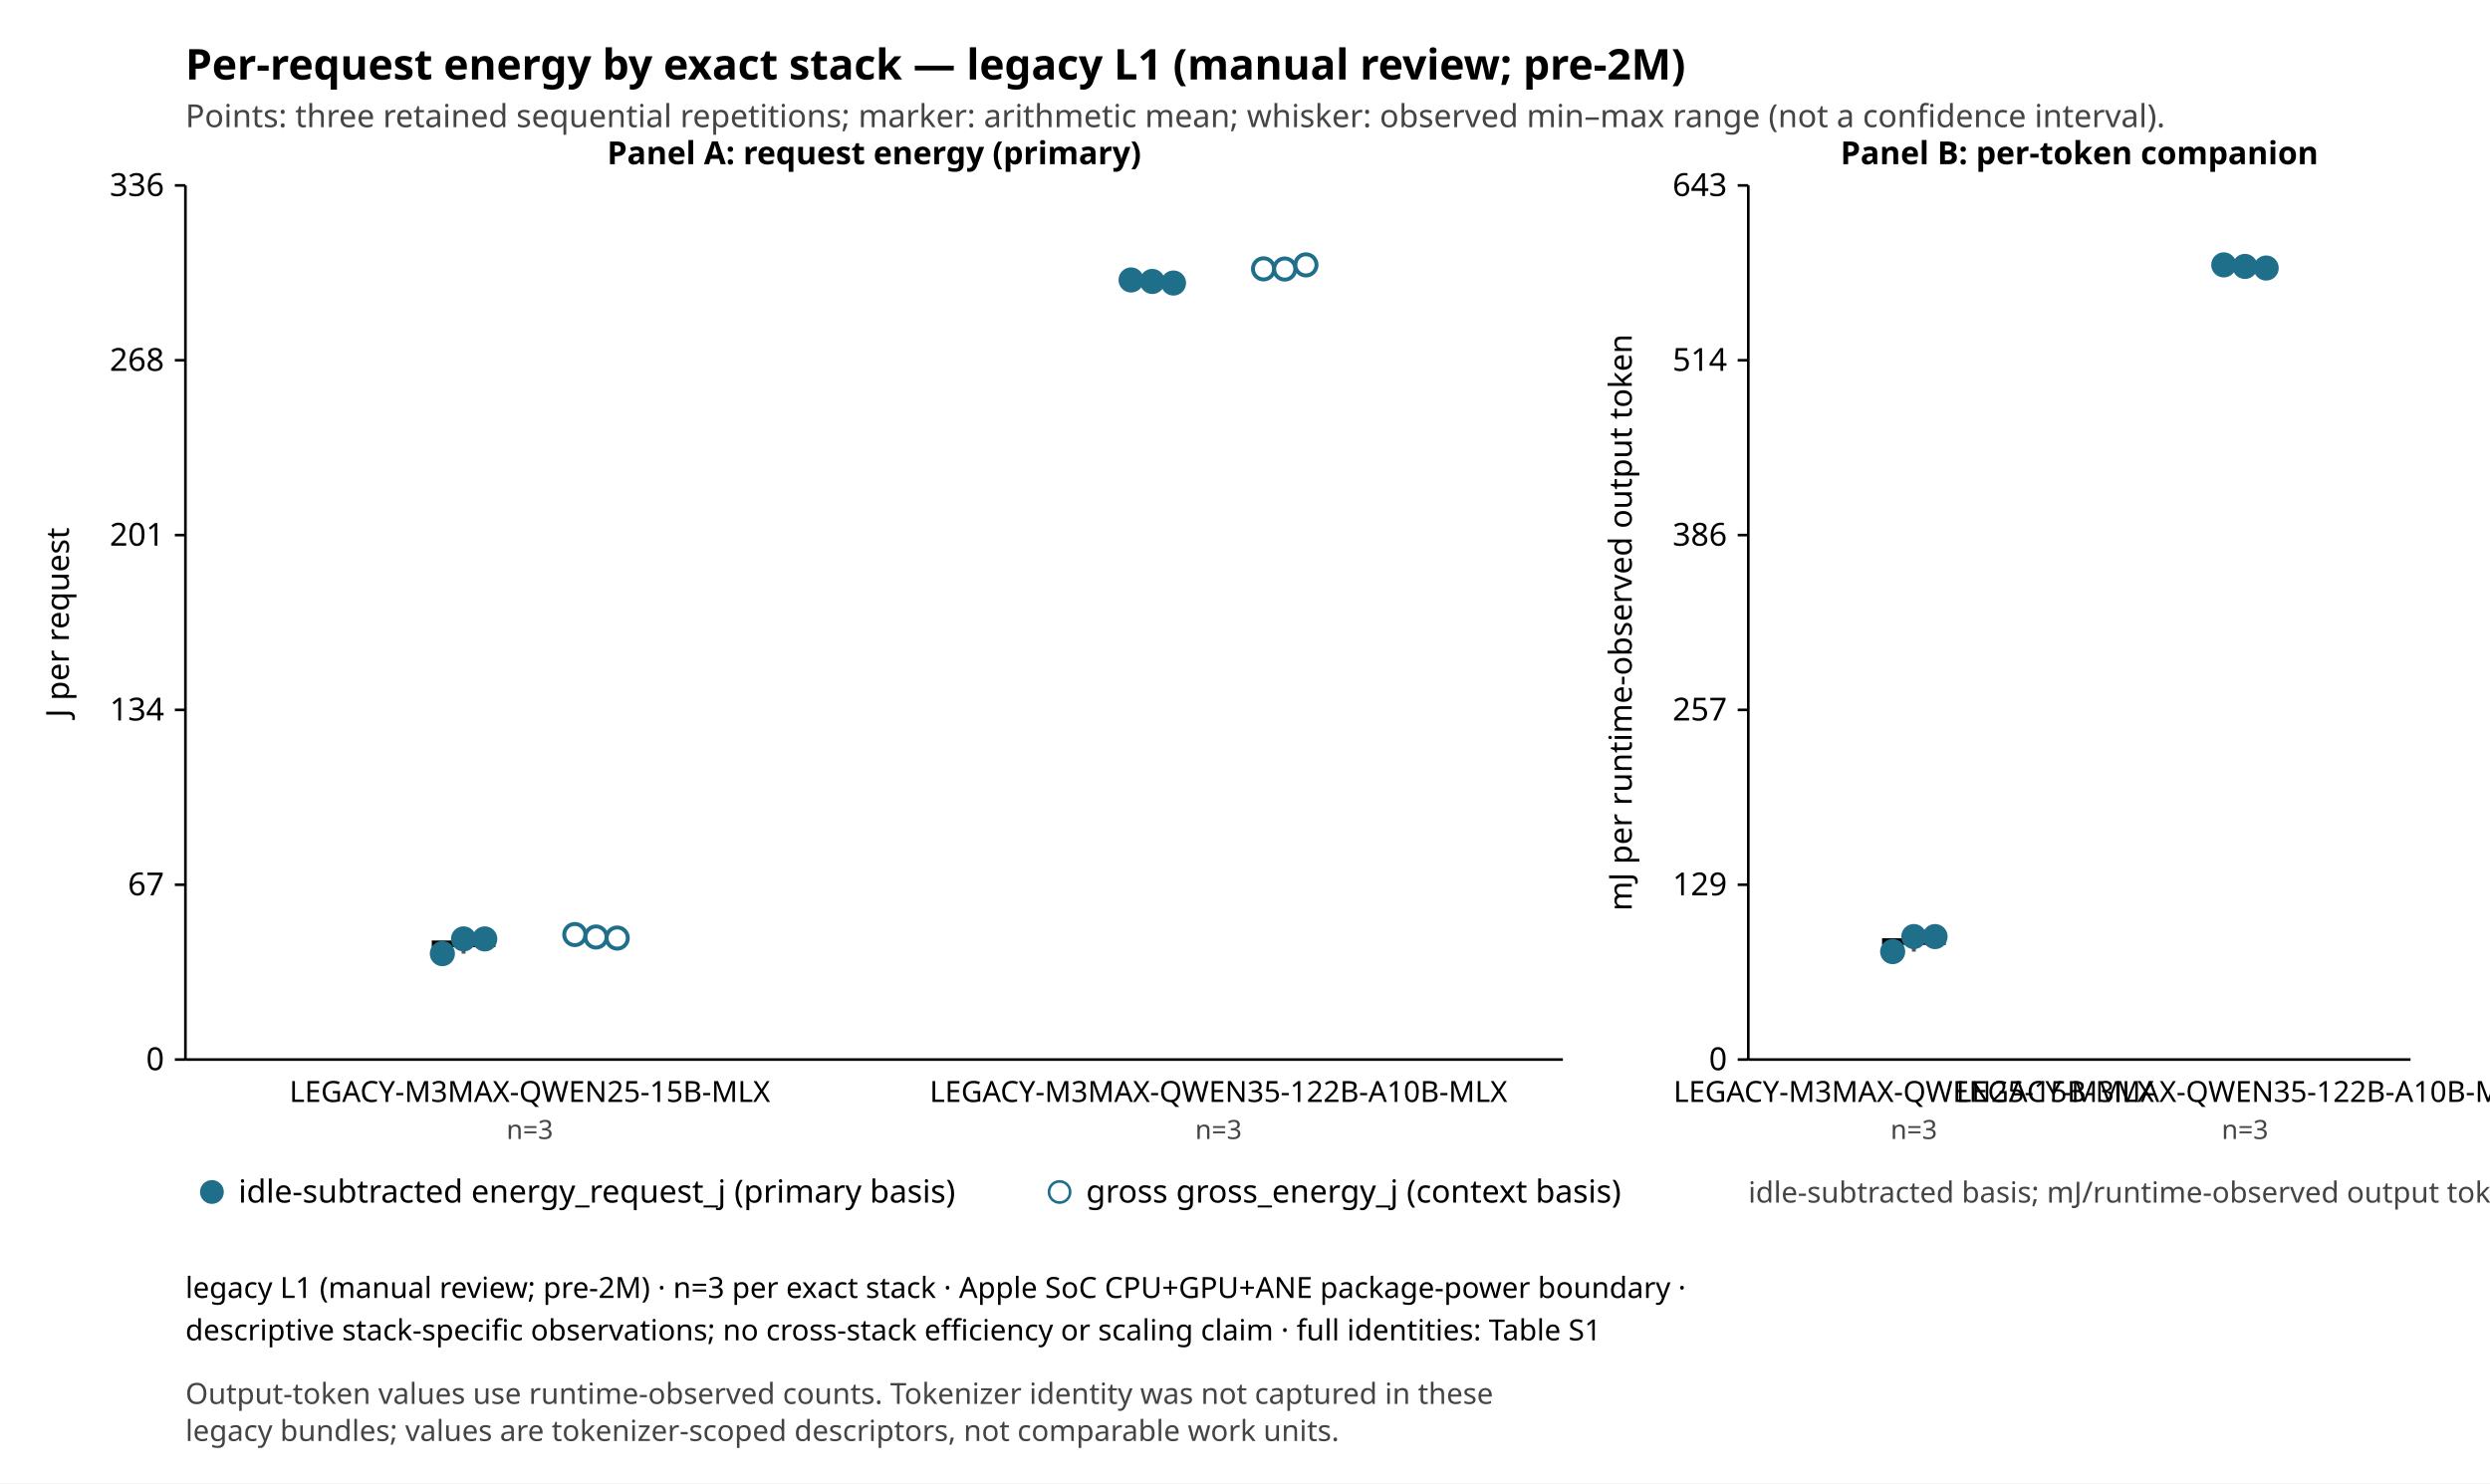
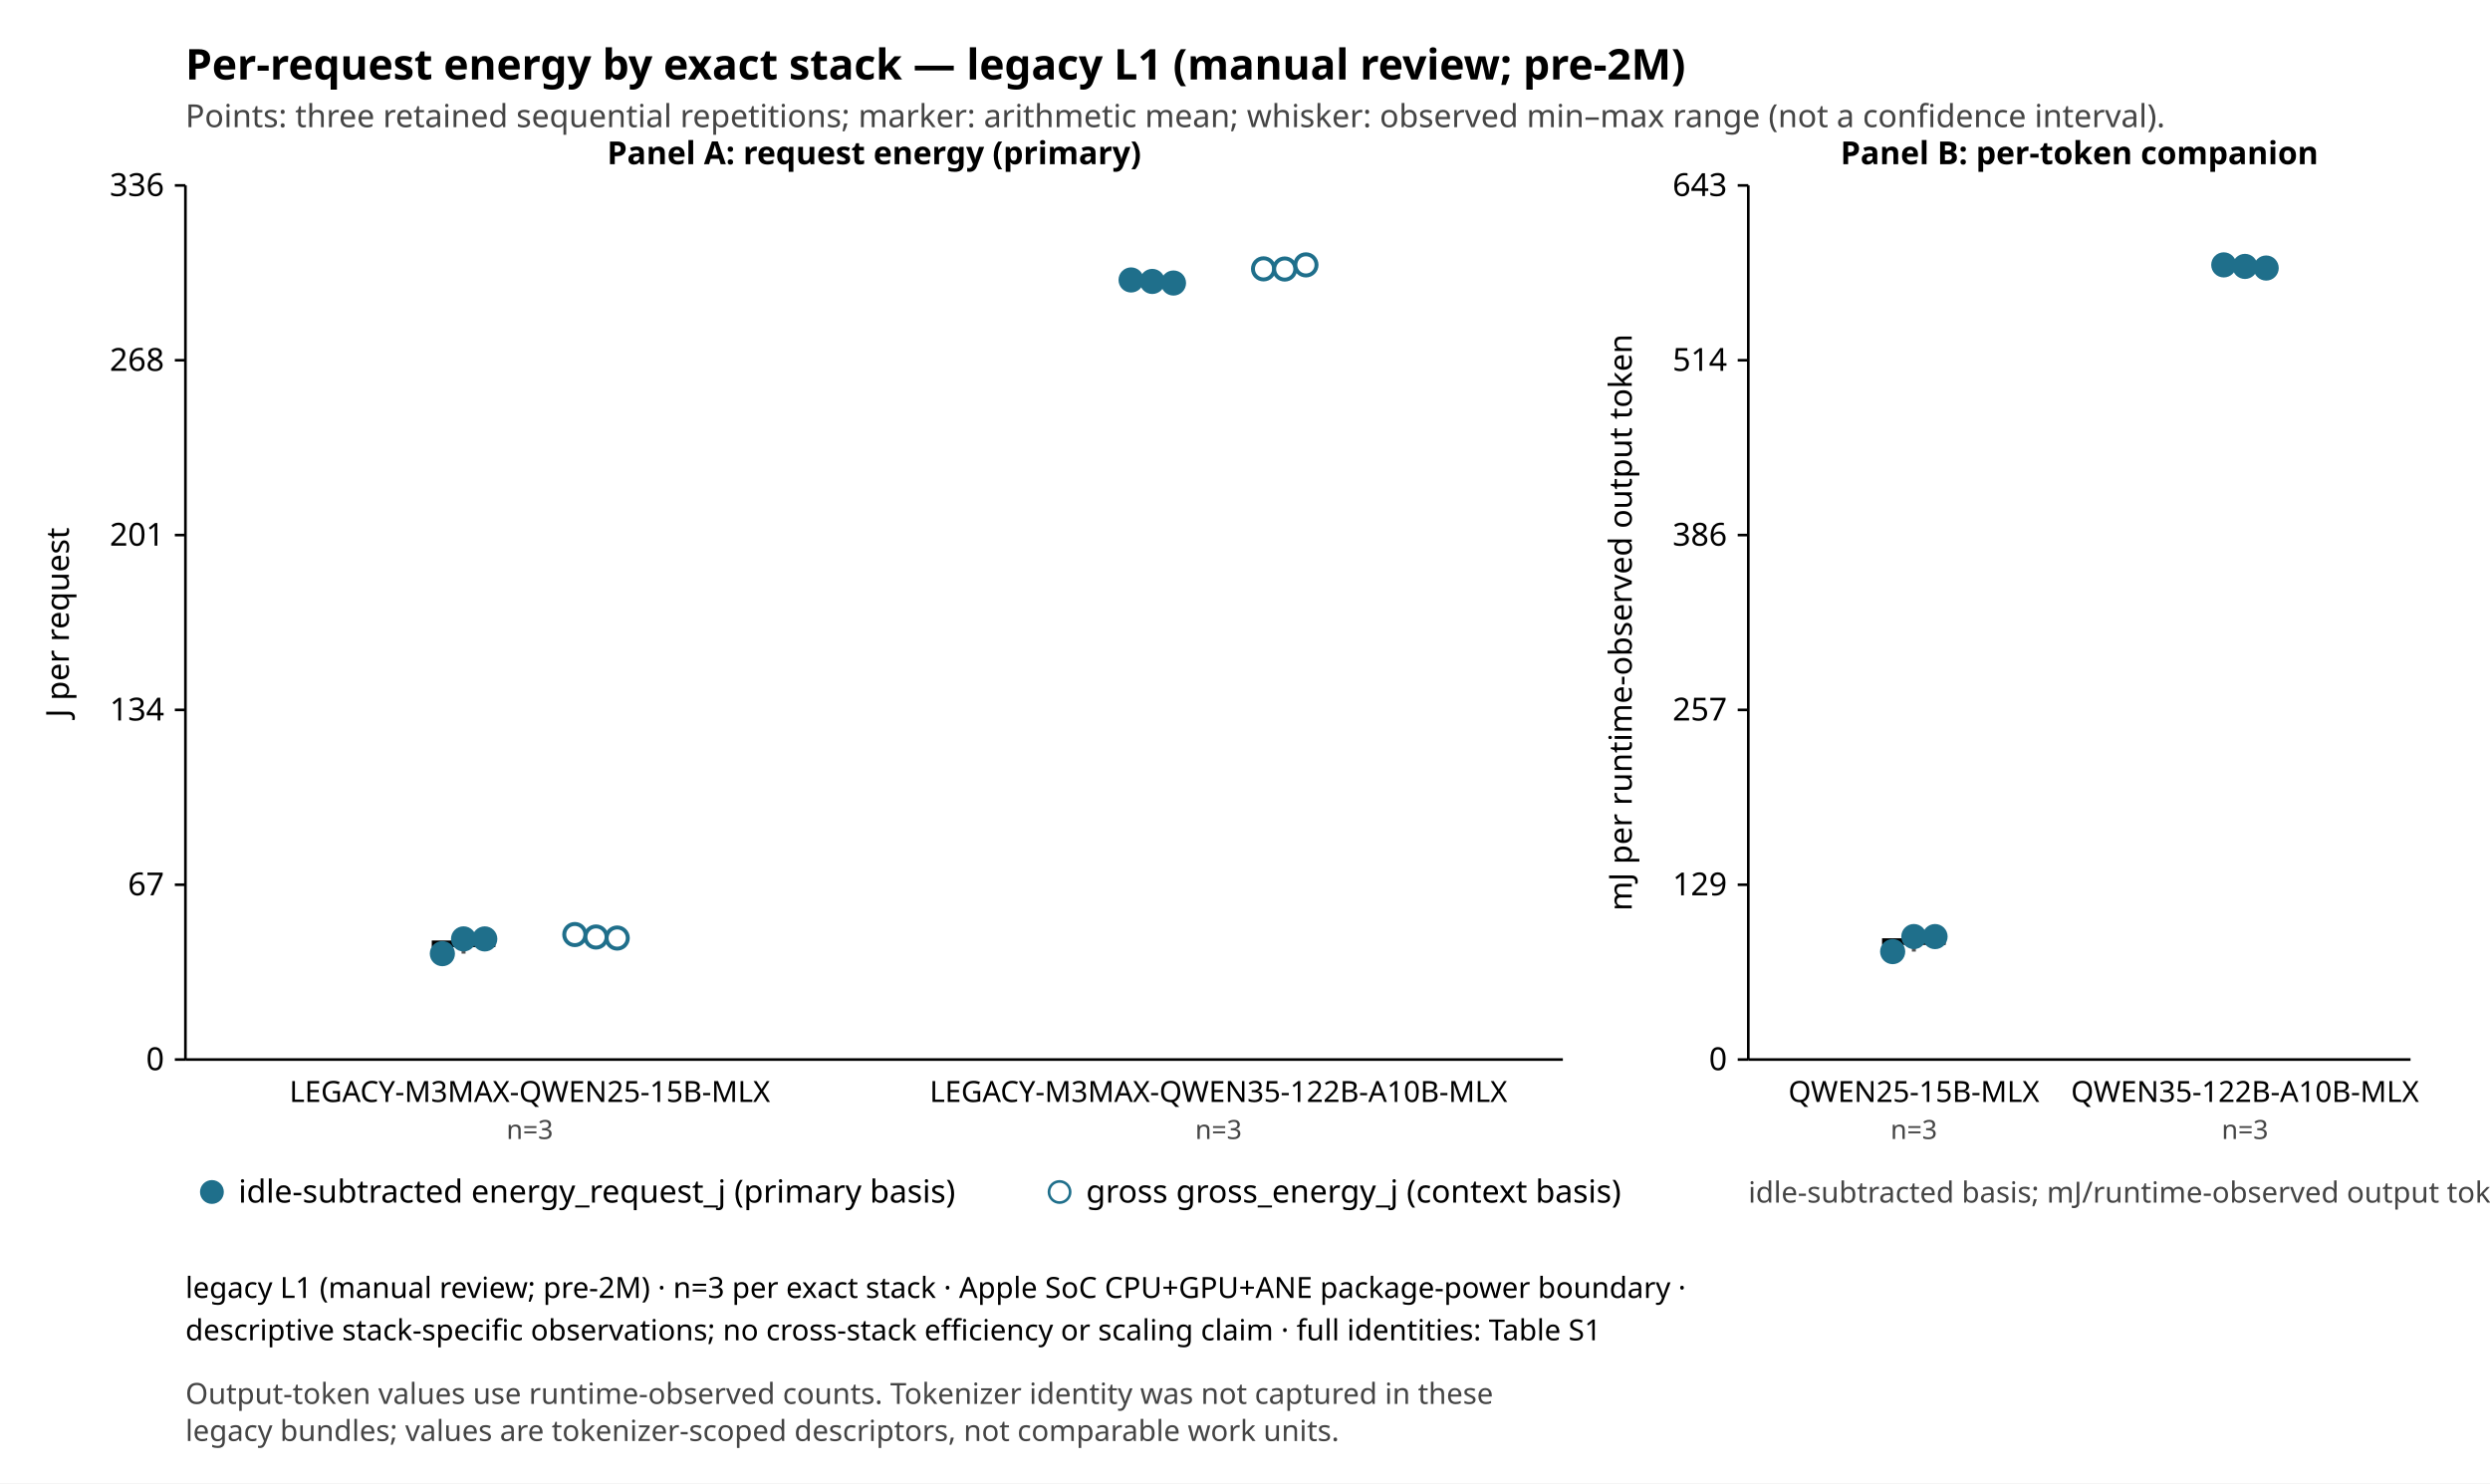
<svg xmlns="http://www.w3.org/2000/svg" viewBox="0 0 940 560" font-family="sans-serif" font-size="12">
  <rect x="0" y="0" width="940" height="560" fill="white" />
  <text x="70.0" y="30" font-size="16" font-weight="bold">Per-request energy by exact stack — legacy L1 (manual review; pre-2M)</text>
  <text x="70.0" y="48" font-size="12" fill="#444">Points: three retained sequential repetitions; marker: arithmetic mean; whisker: observed min–max range (not a confidence interval).</text>
  <line x1="70.00" y1="400.00" x2="590.00" y2="400.00" stroke="black" />
  <line x1="70.00" y1="70.00" x2="70.00" y2="400.00" stroke="black" />
  <line x1="66.00" y1="400.00" x2="70.00" y2="400.00" stroke="black" />
  <text x="62.00" y="404.00" text-anchor="end">0</text>
  <line x1="66.00" y1="334.00" x2="70.00" y2="334.00" stroke="black" />
  <text x="62.00" y="338.00" text-anchor="end">67</text>
  <line x1="66.00" y1="268.00" x2="70.00" y2="268.00" stroke="black" />
  <text x="62.00" y="272.00" text-anchor="end">134</text>
  <line x1="66.00" y1="202.00" x2="70.00" y2="202.00" stroke="black" />
  <text x="62.00" y="206.00" text-anchor="end">201</text>
  <line x1="66.00" y1="136.00" x2="70.00" y2="136.00" stroke="black" />
  <text x="62.00" y="140.00" text-anchor="end">268</text>
  <line x1="66.00" y1="70.00" x2="70.00" y2="70.00" stroke="black" />
  <text x="62.00" y="74.00" text-anchor="end">336</text>
  <text x="330.00" y="62.00" text-anchor="middle" font-weight="bold">Panel A: request energy (primary)</text>
  <text x="26.00" y="235.00" text-anchor="middle" transform="rotate(-90 26.00 235.00)">J per request</text>
  <line x1="660.00" y1="400.00" x2="910.00" y2="400.00" stroke="black" />
  <line x1="660.00" y1="70.00" x2="660.00" y2="400.00" stroke="black" />
  <line x1="656.00" y1="400.00" x2="660.00" y2="400.00" stroke="black" />
  <text x="652.00" y="404.00" text-anchor="end">0</text>
  <line x1="656.00" y1="334.00" x2="660.00" y2="334.00" stroke="black" />
  <text x="652.00" y="338.00" text-anchor="end">129</text>
  <line x1="656.00" y1="268.00" x2="660.00" y2="268.00" stroke="black" />
  <text x="652.00" y="272.00" text-anchor="end">257</text>
  <line x1="656.00" y1="202.00" x2="660.00" y2="202.00" stroke="black" />
  <text x="652.00" y="206.00" text-anchor="end">386</text>
  <line x1="656.00" y1="136.00" x2="660.00" y2="136.00" stroke="black" />
  <text x="652.00" y="140.00" text-anchor="end">514</text>
  <line x1="656.00" y1="70.00" x2="660.00" y2="70.00" stroke="black" />
  <text x="652.00" y="74.00" text-anchor="end">643</text>
  <text x="785.00" y="62.00" text-anchor="middle" font-weight="bold">Panel B: per-token companion</text>
  <text x="616.00" y="235.00" text-anchor="middle" transform="rotate(-90 616.00 235.00)">mJ per runtime-observed output token</text>
  <text x="200.00" y="416.00" text-anchor="middle" font-size="11">LEGACY-M3MAX-QWEN25-15B-MLX</text>
  <text x="200.00" y="430.00" text-anchor="middle" font-size="10" fill="#444">n=3</text>
  <line x1="175.00" y1="360.02" x2="175.00" y2="354.45" stroke="#555" stroke-width="1.5" />
  <line x1="163.00" y1="356.31" x2="187.00" y2="356.31" stroke="black" stroke-width="2.5" />
  <circle cx="167.00" cy="360.02" r="4" fill="#1f6f8b" stroke="#1f6f8b" stroke-width="1.5" />
  <circle cx="175.00" cy="354.45" r="4" fill="#1f6f8b" stroke="#1f6f8b" stroke-width="1.5" />
  <circle cx="183.00" cy="354.46" r="4" fill="#1f6f8b" stroke="#1f6f8b" stroke-width="1.5" />
  <line x1="225.00" y1="354.13" x2="225.00" y2="352.81" stroke="#555" stroke-width="1.5" />
  <line x1="213.00" y1="353.56" x2="237.00" y2="353.56" stroke="black" stroke-width="2.5" />
  <circle cx="217.00" cy="352.81" r="4" fill="white" stroke="#1f6f8b" stroke-width="1.5" />
  <circle cx="225.00" cy="353.74" r="4" fill="white" stroke="#1f6f8b" stroke-width="1.5" />
  <circle cx="233.00" cy="354.13" r="4" fill="white" stroke="#1f6f8b" stroke-width="1.5" />
  <text x="460.00" y="416.00" text-anchor="middle" font-size="11">LEGACY-M3MAX-QWEN35-122B-A10B-MLX</text>
  <text x="460.00" y="430.00" text-anchor="middle" font-size="10" fill="#444">n=3</text>
  <line x1="435.00" y1="106.85" x2="435.00" y2="105.69" stroke="#555" stroke-width="1.5" />
  <line x1="423.00" y1="106.26" x2="447.00" y2="106.26" stroke="black" stroke-width="2.5" />
  <circle cx="427.00" cy="105.69" r="4" fill="#1f6f8b" stroke="#1f6f8b" stroke-width="1.5" />
  <circle cx="435.00" cy="106.25" r="4" fill="#1f6f8b" stroke="#1f6f8b" stroke-width="1.5" />
  <circle cx="443.00" cy="106.85" r="4" fill="#1f6f8b" stroke="#1f6f8b" stroke-width="1.5" />
  <line x1="485.00" y1="101.56" x2="485.00" y2="100.00" stroke="#555" stroke-width="1.5" />
  <line x1="473.00" y1="101.02" x2="497.00" y2="101.02" stroke="black" stroke-width="2.5" />
  <circle cx="477.00" cy="101.50" r="4" fill="white" stroke="#1f6f8b" stroke-width="1.5" />
  <circle cx="485.00" cy="101.56" r="4" fill="white" stroke="#1f6f8b" stroke-width="1.5" />
  <circle cx="493.00" cy="100.00" r="4" fill="white" stroke="#1f6f8b" stroke-width="1.5" />
-   <text x="722.50" y="416.00" text-anchor="middle" font-size="11">LEGACY-M3MAX-QWEN25-15B-MLX</text>
+   <text x="722.50" y="416.00" text-anchor="middle" font-size="11">QWEN25-15B-MLX</text>
  <text x="722.50" y="430.00" text-anchor="middle" font-size="10" fill="#444">n=3</text>
  <line x1="722.50" y1="359.25" x2="722.50" y2="353.57" stroke="#555" stroke-width="1.5" />
  <line x1="710.50" y1="355.47" x2="734.50" y2="355.47" stroke="black" stroke-width="2.5" />
  <circle cx="714.50" cy="359.25" r="4" fill="#1f6f8b" stroke="#1f6f8b" stroke-width="1.5" />
  <circle cx="722.50" cy="353.57" r="4" fill="#1f6f8b" stroke="#1f6f8b" stroke-width="1.5" />
  <circle cx="730.50" cy="353.58" r="4" fill="#1f6f8b" stroke="#1f6f8b" stroke-width="1.5" />
-   <text x="847.50" y="416.00" text-anchor="middle" font-size="11">LEGACY-M3MAX-QWEN35-122B-A10B-MLX</text>
+   <text x="847.50" y="416.00" text-anchor="middle" font-size="11">QWEN35-122B-A10B-MLX</text>
  <text x="847.50" y="430.00" text-anchor="middle" font-size="10" fill="#444">n=3</text>
  <line x1="847.50" y1="101.19" x2="847.50" y2="100.00" stroke="#555" stroke-width="1.5" />
  <line x1="835.50" y1="100.59" x2="859.50" y2="100.59" stroke="black" stroke-width="2.5" />
  <circle cx="839.50" cy="100.00" r="4" fill="#1f6f8b" stroke="#1f6f8b" stroke-width="1.5" />
  <circle cx="847.50" cy="100.58" r="4" fill="#1f6f8b" stroke="#1f6f8b" stroke-width="1.5" />
  <circle cx="855.50" cy="101.19" r="4" fill="#1f6f8b" stroke="#1f6f8b" stroke-width="1.5" />
  <circle cx="80.00" cy="450" r="4" fill="#1f6f8b" stroke="#1f6f8b" />
  <text x="90.00" y="454">idle-subtracted energy_request_j (primary basis)</text>
  <circle cx="400.00" cy="450" r="4" fill="white" stroke="#1f6f8b" />
  <text x="410.00" y="454">gross gross_energy_j (context basis)</text>
  <text x="660.00" y="454" font-size="11" fill="#444">idle-subtracted basis; mJ/runtime-observed output token</text>
  <text x="70.00" y="490" font-size="11">legacy L1 (manual review; pre-2M) · n=3 per exact stack · Apple SoC CPU+GPU+ANE package-power boundary ·</text>
  <text x="70.00" y="506" font-size="11">descriptive stack-specific observations; no cross-stack efficiency or scaling claim · full identities: Table S1</text>
  <text x="70.00" y="530" font-size="11" fill="#444">Output-token values use runtime-observed counts. Tokenizer identity was not captured in these</text>
  <text x="70.00" y="544" font-size="11" fill="#444">legacy bundles; values are tokenizer-scoped descriptors, not comparable work units.</text>
</svg>
